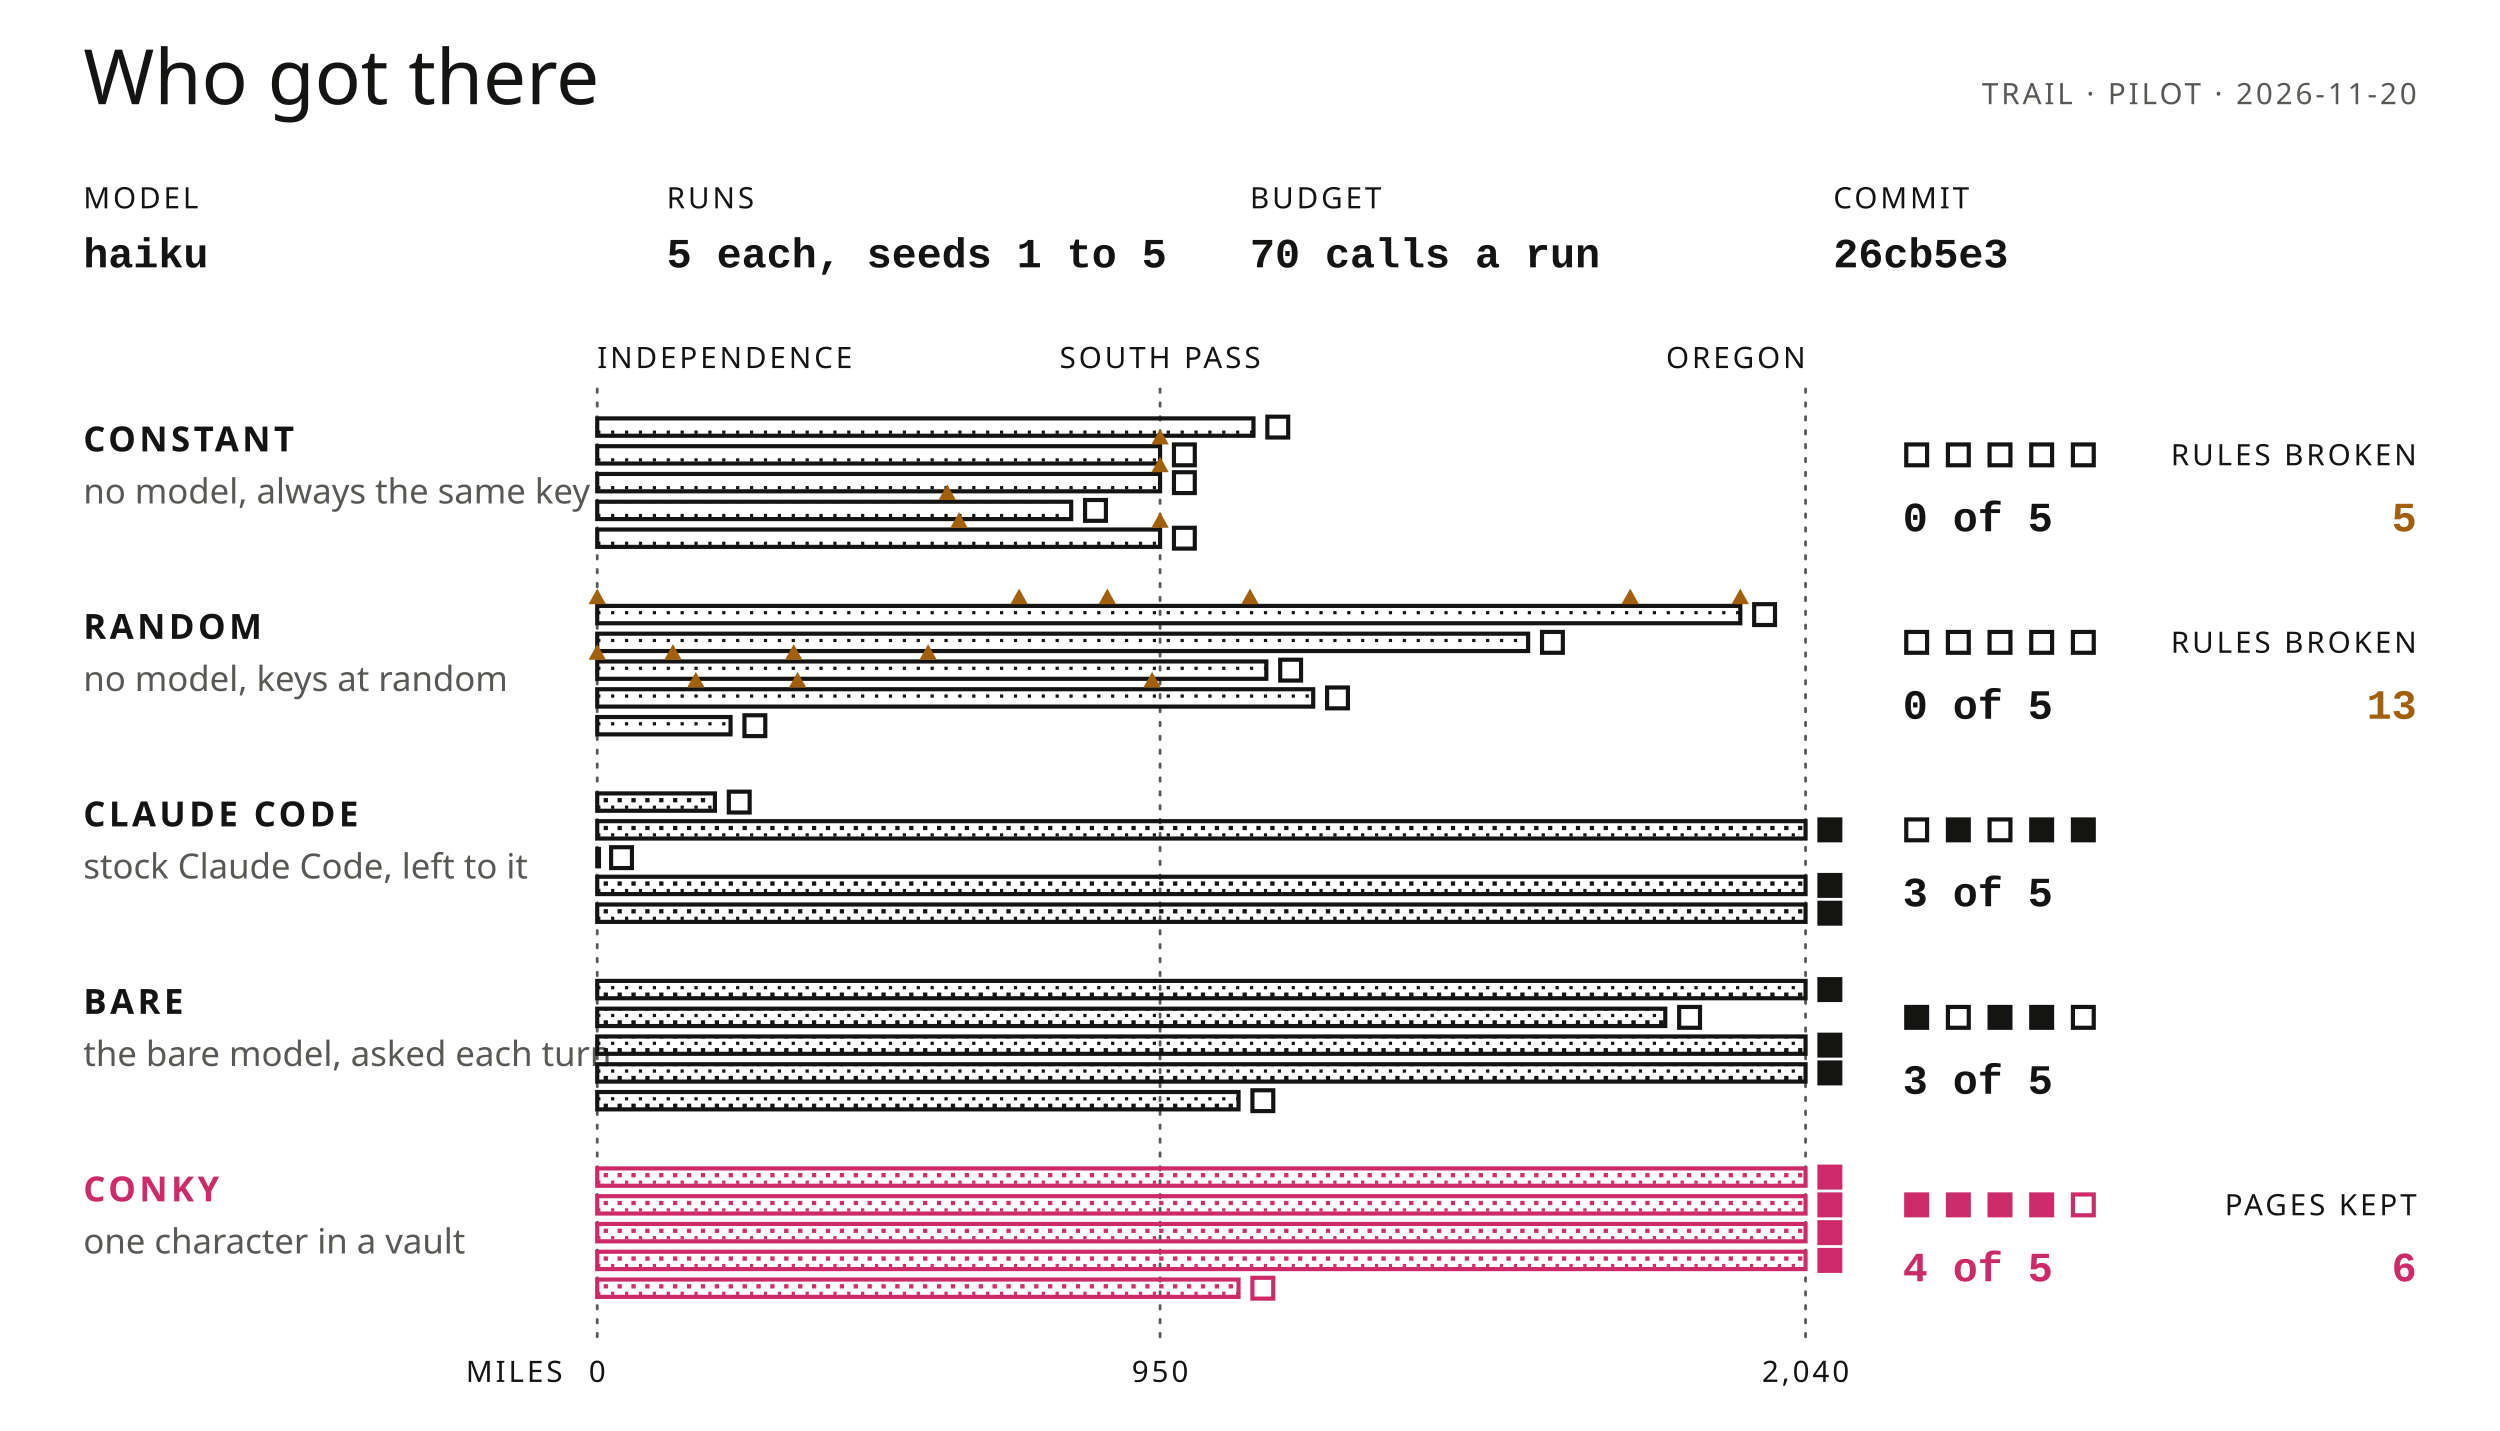
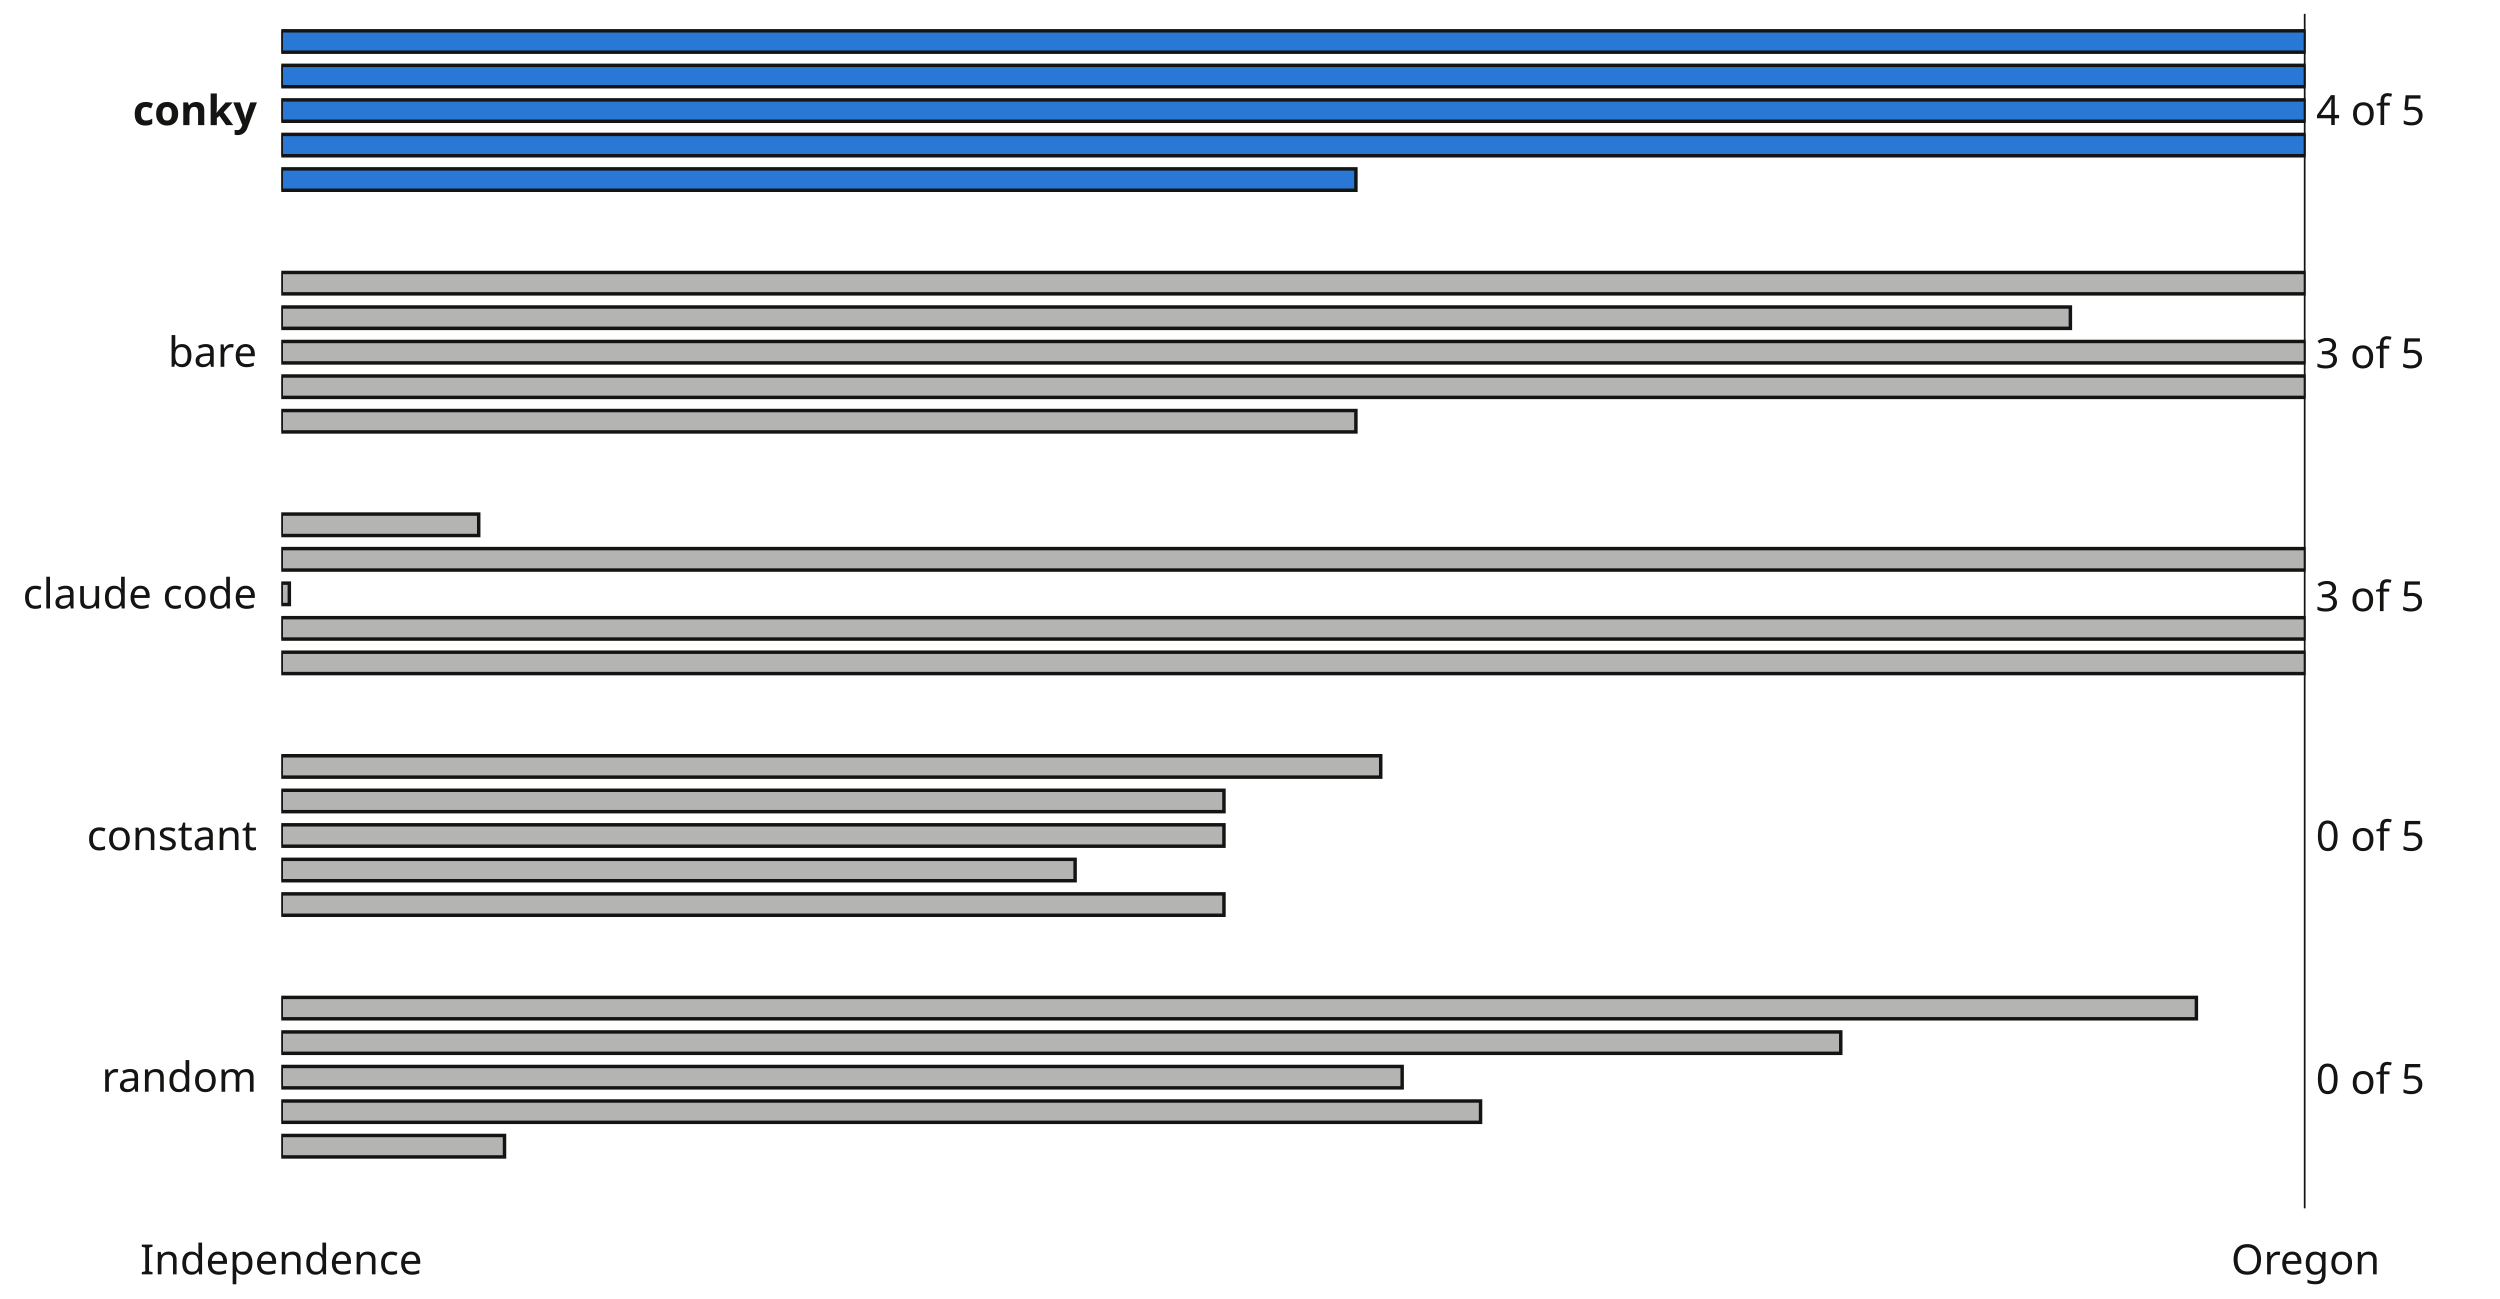
- <svg xmlns="http://www.w3.org/2000/svg" width="720" height="412" viewBox="0 0 720 412" role="img" aria-label="Every run drawn as a bar from start to goal, one band per harness." font-family="-apple-system, BlinkMacSystemFont, 'Segoe UI', 'Noto Sans', Helvetica, Arial, sans-serif">
-   <style>.c{font-family:ui-monospace, SFMono-Regular, 'SF Mono', Menlo, Consolas, 'Liberation Mono', monospace}</style>
-   <defs>
-     <pattern id="checker-accent" width="4" height="4" patternUnits="userSpaceOnUse">
-       <path d="M0 0h1v1h-1zM2 2h1v1h-1z" fill="#cc2a68" shape-rendering="crispEdges" />
-     </pattern>
-     <pattern id="checker-ink" width="4" height="4" patternUnits="userSpaceOnUse">
-       <path d="M0 0h1v1h-1zM2 2h1v1h-1z" fill="#141413" shape-rendering="crispEdges" />
-     </pattern>
-     <pattern id="dots-ink" width="4" height="4" patternUnits="userSpaceOnUse">
-       <path d="M0 0h1v1h-1z" fill="#141413" shape-rendering="crispEdges" />
-     </pattern>
+ <svg xmlns="http://www.w3.org/2000/svg" class="main-svg" width="720" height="374" style="" viewBox="0 0 720 374" font-family="-apple-system, BlinkMacSystemFont, &quot;Segoe UI&quot;, &quot;Noto Sans&quot;, Helvetica, Arial, sans-serif">
+   <rect x="0" y="0" width="720" height="374" style="fill: none;" />
+   <defs id="defs-reached-light">
+     <g class="clips">
+       <clipPath id="clipreached-lightxyplot" class="plotclip">
+         <rect width="583" height="344" />
+       </clipPath>
+       <clipPath class="axesclip" id="clipreached-lightx">
+         <rect x="81" y="0" width="583" height="374" />
+       </clipPath>
+       <clipPath class="axesclip" id="clipreached-lighty">
+         <rect x="0" y="4" width="720" height="344" />
+       </clipPath>
+       <clipPath class="axesclip" id="clipreached-lightxy">
+         <rect x="81" y="4" width="583" height="344" />
+       </clipPath>
+     </g>
+     <g class="gradients" />
+     <g class="patterns" />
  </defs>
-   <text x="24.0" y="30.0" font-size="22" text-anchor="start" fill="#141413">Who got there</text>
-   <text x="696.0" y="30.0" font-size="8.5" text-anchor="end" fill="#595854" letter-spacing="0.1em">TRAIL · PILOT · 2026-11-20</text>
-   <text x="24.0" y="60.0" font-size="8.5" text-anchor="start" fill="#141413" letter-spacing="0.1em">MODEL</text>
-   <text x="24.0" y="77.0" class="c" font-size="12" font-weight="bold" text-anchor="start" fill="#141413">haiku</text>
-   <text x="192.0" y="60.0" font-size="8.5" text-anchor="start" fill="#141413" letter-spacing="0.1em">RUNS</text>
-   <text x="192.0" y="77.0" class="c" font-size="12" font-weight="bold" text-anchor="start" fill="#141413">5 each, seeds 1 to 5</text>
-   <text x="360.0" y="60.0" font-size="8.5" text-anchor="start" fill="#141413" letter-spacing="0.1em">BUDGET</text>
-   <text x="360.0" y="77.0" class="c" font-size="12" font-weight="bold" text-anchor="start" fill="#141413">70 calls a run</text>
-   <text x="528.0" y="60.0" font-size="8.5" text-anchor="start" fill="#141413" letter-spacing="0.1em">COMMIT</text>
-   <text x="528.0" y="77.0" class="c" font-size="12" font-weight="bold" text-anchor="start" fill="#141413">26cb5e3</text>
-   <text x="172.0" y="106.0" font-size="8.5" text-anchor="start" fill="#141413" letter-spacing="0.1em">INDEPENDENCE</text>
-   <text x="520.0" y="106.0" font-size="8.5" text-anchor="end" fill="#141413" letter-spacing="0.1em">OREGON</text>
-   <line x1="172.0" y1="112.0" x2="172.0" y2="386.0" stroke="#595854" stroke-width="0.8" stroke-linecap="round" stroke-dasharray="1 3" />
-   <text x="172.0" y="398.0" font-size="8.5" text-anchor="middle" fill="#141413" letter-spacing="0.1em">0</text>
-   <line x1="334.1" y1="112.0" x2="334.1" y2="386.0" stroke="#595854" stroke-width="0.8" stroke-linecap="round" stroke-dasharray="1 3" />
-   <text x="334.1" y="398.0" font-size="8.5" text-anchor="middle" fill="#141413" letter-spacing="0.1em">950</text>
-   <line x1="520.0" y1="112.0" x2="520.0" y2="386.0" stroke="#595854" stroke-width="0.8" stroke-linecap="round" stroke-dasharray="1 3" />
-   <text x="520.0" y="398.0" font-size="8.5" text-anchor="middle" fill="#141413" letter-spacing="0.1em">2,040</text>
-   <text x="334.1" y="106.0" font-size="8.5" text-anchor="middle" fill="#141413" letter-spacing="0.1em">SOUTH PASS</text>
-   <text x="162.0" y="398.0" font-size="8.5" text-anchor="end" fill="#141413" letter-spacing="0.1em">MILES</text>
-   <text x="24.0" y="130.0" font-size="10" font-weight="bold" text-anchor="start" fill="#141413" letter-spacing="0.1em">CONSTANT</text>
-   <text x="24.0" y="145.0" font-size="10" text-anchor="start" fill="#595854">no model, always the same key</text>
-   <rect x="172.0" y="120.5" width="189.0" height="5.0" fill="url(#dots-ink)" stroke="#141413" stroke-width="1.2" />
-   <rect x="365.0" y="120.0" width="6.0" height="6.0" fill="none" stroke="#141413" stroke-width="1.2" />
-   <rect x="172.0" y="128.5" width="162.1" height="5.0" fill="url(#dots-ink)" stroke="#141413" stroke-width="1.2" />
-   <path d="M331.6,128.0 h5 l-2.5,-4.5 Z" fill="#a2600c" stroke="none" stroke-width="1.2" stroke-linejoin="round" stroke-linecap="round" />
-   <rect x="338.1" y="128.0" width="6.0" height="6.0" fill="none" stroke="#141413" stroke-width="1.2" />
-   <rect x="172.0" y="136.5" width="162.1" height="5.0" fill="url(#dots-ink)" stroke="#141413" stroke-width="1.2" />
-   <path d="M331.6,136.0 h5 l-2.5,-4.5 Z" fill="#a2600c" stroke="none" stroke-width="1.2" stroke-linejoin="round" stroke-linecap="round" />
-   <rect x="338.1" y="136.0" width="6.0" height="6.0" fill="none" stroke="#141413" stroke-width="1.2" />
-   <rect x="172.0" y="144.5" width="136.5" height="5.0" fill="url(#dots-ink)" stroke="#141413" stroke-width="1.2" />
-   <path d="M270.3,144.0 h5 l-2.5,-4.5 Z" fill="#a2600c" stroke="none" stroke-width="1.2" stroke-linejoin="round" stroke-linecap="round" />
-   <rect x="312.5" y="144.0" width="6.0" height="6.0" fill="none" stroke="#141413" stroke-width="1.2" />
-   <rect x="172.0" y="152.5" width="162.1" height="5.0" fill="url(#dots-ink)" stroke="#141413" stroke-width="1.2" />
-   <path d="M273.7,152.0 h5 l-2.5,-4.5 Z" fill="#a2600c" stroke="none" stroke-width="1.2" stroke-linejoin="round" stroke-linecap="round" />
-   <path d="M331.6,152.0 h5 l-2.5,-4.5 Z" fill="#a2600c" stroke="none" stroke-width="1.2" stroke-linejoin="round" stroke-linecap="round" />
-   <rect x="338.1" y="152.0" width="6.0" height="6.0" fill="none" stroke="#141413" stroke-width="1.2" />
-   <rect x="549.0" y="128.0" width="6.0" height="6.0" fill="none" stroke="#141413" stroke-width="1.2" />
-   <rect x="561.0" y="128.0" width="6.0" height="6.0" fill="none" stroke="#141413" stroke-width="1.2" />
-   <rect x="573.0" y="128.0" width="6.0" height="6.0" fill="none" stroke="#141413" stroke-width="1.2" />
-   <rect x="585.0" y="128.0" width="6.0" height="6.0" fill="none" stroke="#141413" stroke-width="1.2" />
-   <rect x="597.0" y="128.0" width="6.0" height="6.0" fill="none" stroke="#141413" stroke-width="1.2" />
-   <text x="548.0" y="153.0" class="c" font-size="12" font-weight="bold" text-anchor="start" fill="#141413">0 of 5</text>
-   <text x="696.0" y="153.0" class="c" font-size="12" font-weight="bold" text-anchor="end" fill="#a2600c">5</text>
-   <text x="696.0" y="134.0" font-size="8.5" text-anchor="end" fill="#141413" letter-spacing="0.1em">RULES BROKEN</text>
-   <text x="24.0" y="184.0" font-size="10" font-weight="bold" text-anchor="start" fill="#141413" letter-spacing="0.1em">RANDOM</text>
-   <text x="24.0" y="199.0" font-size="10" text-anchor="start" fill="#595854">no model, keys at random</text>
-   <rect x="172.0" y="174.5" width="329.2" height="5.0" fill="url(#dots-ink)" stroke="#141413" stroke-width="1.2" />
-   <path d="M169.5,174.0 h5 l-2.5,-4.5 Z" fill="#a2600c" stroke="none" stroke-width="1.2" stroke-linejoin="round" stroke-linecap="round" />
-   <path d="M291.0,174.0 h5 l-2.5,-4.5 Z" fill="#a2600c" stroke="none" stroke-width="1.2" stroke-linejoin="round" stroke-linecap="round" />
-   <path d="M316.4,174.0 h5 l-2.5,-4.5 Z" fill="#a2600c" stroke="none" stroke-width="1.2" stroke-linejoin="round" stroke-linecap="round" />
-   <path d="M357.5,174.0 h5 l-2.5,-4.5 Z" fill="#a2600c" stroke="none" stroke-width="1.2" stroke-linejoin="round" stroke-linecap="round" />
-   <path d="M467.0,174.0 h5 l-2.5,-4.5 Z" fill="#a2600c" stroke="none" stroke-width="1.2" stroke-linejoin="round" stroke-linecap="round" />
-   <path d="M498.7,174.0 h5 l-2.5,-4.5 Z" fill="#a2600c" stroke="none" stroke-width="1.2" stroke-linejoin="round" stroke-linecap="round" />
-   <rect x="505.2" y="174.0" width="6.0" height="6.0" fill="none" stroke="#141413" stroke-width="1.2" />
-   <rect x="172.0" y="182.5" width="268.1" height="5.0" fill="url(#dots-ink)" stroke="#141413" stroke-width="1.2" />
-   <rect x="444.1" y="182.0" width="6.0" height="6.0" fill="none" stroke="#141413" stroke-width="1.2" />
-   <rect x="172.0" y="190.5" width="192.7" height="5.0" fill="url(#dots-ink)" stroke="#141413" stroke-width="1.2" />
-   <path d="M169.5,190.0 h5 l-2.5,-4.5 Z" fill="#a2600c" stroke="none" stroke-width="1.2" stroke-linejoin="round" stroke-linecap="round" />
-   <path d="M191.3,190.0 h5 l-2.5,-4.5 Z" fill="#a2600c" stroke="none" stroke-width="1.2" stroke-linejoin="round" stroke-linecap="round" />
-   <path d="M226.1,190.0 h5 l-2.5,-4.5 Z" fill="#a2600c" stroke="none" stroke-width="1.2" stroke-linejoin="round" stroke-linecap="round" />
-   <path d="M264.8,190.0 h5 l-2.5,-4.5 Z" fill="#a2600c" stroke="none" stroke-width="1.2" stroke-linejoin="round" stroke-linecap="round" />
-   <rect x="368.7" y="190.0" width="6.0" height="6.0" fill="none" stroke="#141413" stroke-width="1.2" />
-   <rect x="172.0" y="198.5" width="206.2" height="5.0" fill="url(#dots-ink)" stroke="#141413" stroke-width="1.2" />
-   <path d="M197.9,198.0 h5 l-2.5,-4.5 Z" fill="#a2600c" stroke="none" stroke-width="1.2" stroke-linejoin="round" stroke-linecap="round" />
-   <path d="M227.2,198.0 h5 l-2.5,-4.5 Z" fill="#a2600c" stroke="none" stroke-width="1.2" stroke-linejoin="round" stroke-linecap="round" />
-   <path d="M329.3,198.0 h5 l-2.5,-4.5 Z" fill="#a2600c" stroke="none" stroke-width="1.2" stroke-linejoin="round" stroke-linecap="round" />
-   <rect x="382.2" y="198.0" width="6.0" height="6.0" fill="none" stroke="#141413" stroke-width="1.2" />
-   <rect x="172.0" y="206.5" width="38.4" height="5.0" fill="url(#dots-ink)" stroke="#141413" stroke-width="1.2" />
-   <rect x="214.4" y="206.0" width="6.0" height="6.0" fill="none" stroke="#141413" stroke-width="1.2" />
-   <rect x="549.0" y="182.0" width="6.0" height="6.0" fill="none" stroke="#141413" stroke-width="1.2" />
-   <rect x="561.0" y="182.0" width="6.0" height="6.0" fill="none" stroke="#141413" stroke-width="1.2" />
-   <rect x="573.0" y="182.0" width="6.0" height="6.0" fill="none" stroke="#141413" stroke-width="1.2" />
-   <rect x="585.0" y="182.0" width="6.0" height="6.0" fill="none" stroke="#141413" stroke-width="1.2" />
-   <rect x="597.0" y="182.0" width="6.0" height="6.0" fill="none" stroke="#141413" stroke-width="1.2" />
-   <text x="548.0" y="207.0" class="c" font-size="12" font-weight="bold" text-anchor="start" fill="#141413">0 of 5</text>
-   <text x="696.0" y="207.0" class="c" font-size="12" font-weight="bold" text-anchor="end" fill="#a2600c">13</text>
-   <text x="696.0" y="188.0" font-size="8.5" text-anchor="end" fill="#141413" letter-spacing="0.1em">RULES BROKEN</text>
-   <text x="24.0" y="238.0" font-size="10" font-weight="bold" text-anchor="start" fill="#141413" letter-spacing="0.1em">CLAUDE CODE</text>
-   <text x="24.0" y="253.0" font-size="10" text-anchor="start" fill="#595854">stock Claude Code, left to it</text>
-   <rect x="172.0" y="228.5" width="33.9" height="5.0" fill="url(#checker-ink)" stroke="#141413" stroke-width="1.2" />
-   <rect x="209.9" y="228.0" width="6.0" height="6.0" fill="none" stroke="#141413" stroke-width="1.2" />
-   <rect x="172.0" y="236.5" width="348.0" height="5.0" fill="url(#checker-ink)" stroke="#141413" stroke-width="1.2" />
-   <rect x="524.0" y="236.0" width="6.0" height="6.0" fill="#141413" stroke="#141413" stroke-width="1.2" />
-   <rect x="172.0" y="244.5" width="0.5" height="5.0" fill="url(#checker-ink)" stroke="#141413" stroke-width="1.2" />
-   <rect x="176.0" y="244.0" width="6.0" height="6.0" fill="none" stroke="#141413" stroke-width="1.2" />
-   <rect x="172.0" y="252.5" width="348.0" height="5.0" fill="url(#checker-ink)" stroke="#141413" stroke-width="1.2" />
-   <rect x="524.0" y="252.0" width="6.0" height="6.0" fill="#141413" stroke="#141413" stroke-width="1.2" />
-   <rect x="172.0" y="260.5" width="348.0" height="5.0" fill="url(#checker-ink)" stroke="#141413" stroke-width="1.2" />
-   <rect x="524.0" y="260.0" width="6.0" height="6.0" fill="#141413" stroke="#141413" stroke-width="1.2" />
-   <rect x="549.0" y="236.0" width="6.0" height="6.0" fill="none" stroke="#141413" stroke-width="1.2" />
-   <rect x="561.0" y="236.0" width="6.0" height="6.0" fill="#141413" stroke="#141413" stroke-width="1.2" />
-   <rect x="573.0" y="236.0" width="6.0" height="6.0" fill="none" stroke="#141413" stroke-width="1.2" />
-   <rect x="585.0" y="236.0" width="6.0" height="6.0" fill="#141413" stroke="#141413" stroke-width="1.2" />
-   <rect x="597.0" y="236.0" width="6.0" height="6.0" fill="#141413" stroke="#141413" stroke-width="1.2" />
-   <text x="548.0" y="261.0" class="c" font-size="12" font-weight="bold" text-anchor="start" fill="#141413">3 of 5</text>
-   <text x="24.0" y="292.0" font-size="10" font-weight="bold" text-anchor="start" fill="#141413" letter-spacing="0.1em">BARE</text>
-   <text x="24.0" y="307.0" font-size="10" text-anchor="start" fill="#595854">the bare model, asked each turn</text>
-   <rect x="172.0" y="282.5" width="348.0" height="5.0" fill="url(#checker-ink)" stroke="#141413" stroke-width="1.2" />
-   <rect x="524.0" y="282.0" width="6.0" height="6.0" fill="#141413" stroke="#141413" stroke-width="1.2" />
-   <rect x="172.0" y="290.5" width="307.6" height="5.0" fill="url(#checker-ink)" stroke="#141413" stroke-width="1.2" />
-   <rect x="483.6" y="290.0" width="6.0" height="6.0" fill="none" stroke="#141413" stroke-width="1.2" />
-   <rect x="172.0" y="298.5" width="348.0" height="5.0" fill="url(#checker-ink)" stroke="#141413" stroke-width="1.2" />
-   <rect x="524.0" y="298.0" width="6.0" height="6.0" fill="#141413" stroke="#141413" stroke-width="1.2" />
-   <rect x="172.0" y="306.5" width="348.0" height="5.0" fill="url(#checker-ink)" stroke="#141413" stroke-width="1.2" />
-   <rect x="524.0" y="306.0" width="6.0" height="6.0" fill="#141413" stroke="#141413" stroke-width="1.2" />
-   <rect x="172.0" y="314.5" width="184.7" height="5.0" fill="url(#checker-ink)" stroke="#141413" stroke-width="1.2" />
-   <rect x="360.7" y="314.0" width="6.0" height="6.0" fill="none" stroke="#141413" stroke-width="1.2" />
-   <rect x="549.0" y="290.0" width="6.0" height="6.0" fill="#141413" stroke="#141413" stroke-width="1.2" />
-   <rect x="561.0" y="290.0" width="6.0" height="6.0" fill="none" stroke="#141413" stroke-width="1.2" />
-   <rect x="573.0" y="290.0" width="6.0" height="6.0" fill="#141413" stroke="#141413" stroke-width="1.2" />
-   <rect x="585.0" y="290.0" width="6.0" height="6.0" fill="#141413" stroke="#141413" stroke-width="1.2" />
-   <rect x="597.0" y="290.0" width="6.0" height="6.0" fill="none" stroke="#141413" stroke-width="1.2" />
-   <text x="548.0" y="315.0" class="c" font-size="12" font-weight="bold" text-anchor="start" fill="#141413">3 of 5</text>
-   <text x="24.0" y="346.0" font-size="10" font-weight="bold" text-anchor="start" fill="#cc2a68" letter-spacing="0.1em">CONKY</text>
-   <text x="24.0" y="361.0" font-size="10" text-anchor="start" fill="#595854">one character in a vault</text>
-   <rect x="172.0" y="336.5" width="348.0" height="5.0" fill="url(#checker-accent)" stroke="#cc2a68" stroke-width="1.2" />
-   <rect x="524.0" y="336.0" width="6.0" height="6.0" fill="#cc2a68" stroke="#cc2a68" stroke-width="1.2" />
-   <rect x="172.0" y="344.5" width="348.0" height="5.0" fill="url(#checker-accent)" stroke="#cc2a68" stroke-width="1.2" />
-   <rect x="524.0" y="344.0" width="6.0" height="6.0" fill="#cc2a68" stroke="#cc2a68" stroke-width="1.2" />
-   <rect x="172.0" y="352.5" width="348.0" height="5.0" fill="url(#checker-accent)" stroke="#cc2a68" stroke-width="1.2" />
-   <rect x="524.0" y="352.0" width="6.0" height="6.0" fill="#cc2a68" stroke="#cc2a68" stroke-width="1.2" />
-   <rect x="172.0" y="360.5" width="348.0" height="5.0" fill="url(#checker-accent)" stroke="#cc2a68" stroke-width="1.2" />
-   <rect x="524.0" y="360.0" width="6.0" height="6.0" fill="#cc2a68" stroke="#cc2a68" stroke-width="1.2" />
-   <rect x="172.0" y="368.5" width="184.7" height="5.0" fill="url(#checker-accent)" stroke="#cc2a68" stroke-width="1.2" />
-   <rect x="360.7" y="368.0" width="6.0" height="6.0" fill="none" stroke="#cc2a68" stroke-width="1.2" />
-   <rect x="549.0" y="344.0" width="6.0" height="6.0" fill="#cc2a68" stroke="#cc2a68" stroke-width="1.2" />
-   <rect x="561.0" y="344.0" width="6.0" height="6.0" fill="#cc2a68" stroke="#cc2a68" stroke-width="1.2" />
-   <rect x="573.0" y="344.0" width="6.0" height="6.0" fill="#cc2a68" stroke="#cc2a68" stroke-width="1.2" />
-   <rect x="585.0" y="344.0" width="6.0" height="6.0" fill="#cc2a68" stroke="#cc2a68" stroke-width="1.2" />
-   <rect x="597.0" y="344.0" width="6.0" height="6.0" fill="none" stroke="#cc2a68" stroke-width="1.2" />
-   <text x="548.0" y="369.0" class="c" font-size="12" font-weight="bold" text-anchor="start" fill="#cc2a68">4 of 5</text>
-   <text x="696.0" y="369.0" class="c" font-size="12" font-weight="bold" text-anchor="end" fill="#cc2a68">6</text>
-   <text x="696.0" y="350.0" font-size="8.5" text-anchor="end" fill="#141413" letter-spacing="0.1em">PAGES KEPT</text>
+   <g class="bglayer">
+     <rect class="bg" x="75" y="-2" width="595" height="356" style="fill: none; stroke-width: 0;" />
+   </g>
+   <g class="layer-below">
+     <g class="imagelayer" />
+     <g class="shapelayer" />
+   </g>
+   <g class="cartesianlayer">
+     <g class="subplot xy">
+       <g class="layer-subplot">
+         <g class="shapelayer" />
+         <g class="imagelayer" />
+       </g>
+       <g class="minor-gridlayer">
+         <g class="x" />
+         <g class="y" />
+       </g>
+       <g class="gridlayer">
+         <g class="x" />
+         <g class="y" />
+       </g>
+       <g class="zerolinelayer" />
+       <g class="layer-between">
+         <g class="shapelayer" />
+         <g class="imagelayer" />
+       </g>
+       <path class="xlines-below" />
+       <path class="ylines-below" />
+       <g class="overlines-below" />
+       <g class="xaxislayer-below" />
+       <g class="yaxislayer-below" />
+       <g class="overaxes-below" />
+       <g class="overplot">
+         <g class="xy" transform="translate(81,4)">
+           <g class="barlayer mlayer">
+             <g class="trace bars" style="opacity: 1;">
+               <g class="points">
+                 <g class="point">
+                   <path d="M0,11.04V4.87H583V11.04Z" clip-path="url(#clipreached-lightxyplot)" style="vector-effect: none; opacity: 1; stroke-width: 1px; fill: #2a78d6; fill-opacity: 1; stroke: #141413; stroke-opacity: 1;" />
+                 </g>
+                 <g class="point">
+                   <path d="M0,20.98V14.81H583V20.98Z" clip-path="url(#clipreached-lightxyplot)" style="vector-effect: none; opacity: 1; stroke-width: 1px; fill: #2a78d6; fill-opacity: 1; stroke: #141413; stroke-opacity: 1;" />
+                 </g>
+                 <g class="point">
+                   <path d="M0,30.92V24.76H583V30.92Z" clip-path="url(#clipreached-lightxyplot)" style="vector-effect: none; opacity: 1; stroke-width: 1px; fill: #2a78d6; fill-opacity: 1; stroke: #141413; stroke-opacity: 1;" />
+                 </g>
+                 <g class="point">
+                   <path d="M0,40.86V34.7H583V40.86Z" clip-path="url(#clipreached-lightxyplot)" style="vector-effect: none; opacity: 1; stroke-width: 1px; fill: #2a78d6; fill-opacity: 1; stroke: #141413; stroke-opacity: 1;" />
+                 </g>
+                 <g class="point">
+                   <path d="M0,50.8V44.64H309.5V50.8Z" clip-path="url(#clipreached-lightxyplot)" style="vector-effect: none; opacity: 1; stroke-width: 1px; fill: #2a78d6; fill-opacity: 1; stroke: #141413; stroke-opacity: 1;" />
+                 </g>
+               </g>
+             </g>
+             <g class="trace bars" style="opacity: 1;">
+               <g class="points">
+                 <g class="point">
+                   <path d="M0,80.63V74.47H583V80.63Z" clip-path="url(#clipreached-lightxyplot)" style="vector-effect: none; opacity: 1; stroke-width: 1px; fill: #b4b4b3; fill-opacity: 1; stroke: #141413; stroke-opacity: 1;" />
+                 </g>
+                 <g class="point">
+                   <path d="M0,90.57V84.41H515.27V90.57Z" clip-path="url(#clipreached-lightxyplot)" style="vector-effect: none; opacity: 1; stroke-width: 1px; fill: #b4b4b3; fill-opacity: 1; stroke: #141413; stroke-opacity: 1;" />
+                 </g>
+                 <g class="point">
+                   <path d="M0,100.52V94.35H583V100.52Z" clip-path="url(#clipreached-lightxyplot)" style="vector-effect: none; opacity: 1; stroke-width: 1px; fill: #b4b4b3; fill-opacity: 1; stroke: #141413; stroke-opacity: 1;" />
+                 </g>
+                 <g class="point">
+                   <path d="M0,110.46V104.29H583V110.46Z" clip-path="url(#clipreached-lightxyplot)" style="vector-effect: none; opacity: 1; stroke-width: 1px; fill: #b4b4b3; fill-opacity: 1; stroke: #141413; stroke-opacity: 1;" />
+                 </g>
+                 <g class="point">
+                   <path d="M0,120.4V114.24H309.5V120.4Z" clip-path="url(#clipreached-lightxyplot)" style="vector-effect: none; opacity: 1; stroke-width: 1px; fill: #b4b4b3; fill-opacity: 1; stroke: #141413; stroke-opacity: 1;" />
+                 </g>
+               </g>
+             </g>
+             <g class="trace bars" style="opacity: 1;">
+               <g class="points">
+                 <g class="point">
+                   <path d="M0,150.23V144.06H56.87V150.23Z" clip-path="url(#clipreached-lightxyplot)" style="vector-effect: none; opacity: 1; stroke-width: 1px; fill: #b4b4b3; fill-opacity: 1; stroke: #141413; stroke-opacity: 1;" />
+                 </g>
+                 <g class="point">
+                   <path d="M0,160.17V154H583V160.17Z" clip-path="url(#clipreached-lightxyplot)" style="vector-effect: none; opacity: 1; stroke-width: 1px; fill: #b4b4b3; fill-opacity: 1; stroke: #141413; stroke-opacity: 1;" />
+                 </g>
+                 <g class="point">
+                   <path d="M0,170.11V163.95H2.33V170.11Z" clip-path="url(#clipreached-lightxyplot)" style="vector-effect: none; opacity: 1; stroke-width: 1px; fill: #b4b4b3; fill-opacity: 1; stroke: #141413; stroke-opacity: 1;" />
+                 </g>
+                 <g class="point">
+                   <path d="M0,180.05V173.89H583V180.05Z" clip-path="url(#clipreached-lightxyplot)" style="vector-effect: none; opacity: 1; stroke-width: 1px; fill: #b4b4b3; fill-opacity: 1; stroke: #141413; stroke-opacity: 1;" />
+                 </g>
+                 <g class="point">
+                   <path d="M0,190V183.83H583V190Z" clip-path="url(#clipreached-lightxyplot)" style="vector-effect: none; opacity: 1; stroke-width: 1px; fill: #b4b4b3; fill-opacity: 1; stroke: #141413; stroke-opacity: 1;" />
+                 </g>
+               </g>
+             </g>
+             <g class="trace bars" style="opacity: 1;">
+               <g class="points">
+                 <g class="point">
+                   <path d="M0,219.82V213.66H316.65V219.82Z" clip-path="url(#clipreached-lightxyplot)" style="vector-effect: none; opacity: 1; stroke-width: 1px; fill: #b4b4b3; fill-opacity: 1; stroke: #141413; stroke-opacity: 1;" />
+                 </g>
+                 <g class="point">
+                   <path d="M0,229.76V223.6H271.5V229.76Z" clip-path="url(#clipreached-lightxyplot)" style="vector-effect: none; opacity: 1; stroke-width: 1px; fill: #b4b4b3; fill-opacity: 1; stroke: #141413; stroke-opacity: 1;" />
+                 </g>
+                 <g class="point">
+                   <path d="M0,239.71V233.54H271.5V239.71Z" clip-path="url(#clipreached-lightxyplot)" style="vector-effect: none; opacity: 1; stroke-width: 1px; fill: #b4b4b3; fill-opacity: 1; stroke: #141413; stroke-opacity: 1;" />
+                 </g>
+                 <g class="point">
+                   <path d="M0,249.65V243.48H228.63V249.65Z" clip-path="url(#clipreached-lightxyplot)" style="vector-effect: none; opacity: 1; stroke-width: 1px; fill: #b4b4b3; fill-opacity: 1; stroke: #141413; stroke-opacity: 1;" />
+                 </g>
+                 <g class="point">
+                   <path d="M0,259.59V253.43H271.5V259.59Z" clip-path="url(#clipreached-lightxyplot)" style="vector-effect: none; opacity: 1; stroke-width: 1px; fill: #b4b4b3; fill-opacity: 1; stroke: #141413; stroke-opacity: 1;" />
+                 </g>
+               </g>
+             </g>
+             <g class="trace bars" style="opacity: 1;">
+               <g class="points">
+                 <g class="point">
+                   <path d="M0,289.42V283.25H551.56V289.42Z" clip-path="url(#clipreached-lightxyplot)" style="vector-effect: none; opacity: 1; stroke-width: 1px; fill: #b4b4b3; fill-opacity: 1; stroke: #141413; stroke-opacity: 1;" />
+                 </g>
+                 <g class="point">
+                   <path d="M0,299.36V293.2H449.14V299.36Z" clip-path="url(#clipreached-lightxyplot)" style="vector-effect: none; opacity: 1; stroke-width: 1px; fill: #b4b4b3; fill-opacity: 1; stroke: #141413; stroke-opacity: 1;" />
+                 </g>
+                 <g class="point">
+                   <path d="M0,309.3V303.14H322.82V309.3Z" clip-path="url(#clipreached-lightxyplot)" style="vector-effect: none; opacity: 1; stroke-width: 1px; fill: #b4b4b3; fill-opacity: 1; stroke: #141413; stroke-opacity: 1;" />
+                 </g>
+                 <g class="point">
+                   <path d="M0,319.24V313.08H345.4V319.24Z" clip-path="url(#clipreached-lightxyplot)" style="vector-effect: none; opacity: 1; stroke-width: 1px; fill: #b4b4b3; fill-opacity: 1; stroke: #141413; stroke-opacity: 1;" />
+                 </g>
+                 <g class="point">
+                   <path d="M0,329.19V323.02H64.3V329.19Z" clip-path="url(#clipreached-lightxyplot)" style="vector-effect: none; opacity: 1; stroke-width: 1px; fill: #b4b4b3; fill-opacity: 1; stroke: #141413; stroke-opacity: 1;" />
+                 </g>
+               </g>
+             </g>
+           </g>
+         </g>
+       </g>
+       <g class="zerolinelayer-above" />
+       <path class="xlines-above crisp" d="M0,0" style="fill: none;" />
+       <path class="ylines-above crisp" d="M0,0" style="fill: none;" />
+       <g class="overlines-above" />
+       <g class="xaxislayer-above">
+         <g class="xtick">
+           <text text-anchor="middle" x="0" y="367" transform="translate(81,0)" style="font-size: 12px; fill: #141413; fill-opacity: 1; white-space: pre;">Independence</text>
+         </g>
+         <g class="xtick">
+           <text text-anchor="middle" x="0" y="367" style="font-size: 12px; fill: #141413; fill-opacity: 1; white-space: pre;" transform="translate(664,0)">Oregon</text>
+         </g>
+       </g>
+       <g class="yaxislayer-above">
+         <g class="ytick">
+           <text text-anchor="end" x="74" y="4.2" transform="translate(0,31.84)" style="font-size: 12px; fill: #141413; fill-opacity: 1; white-space: pre;">
+             <tspan style="font-weight:bold">conky</tspan>
+           </text>
+         </g>
+         <g class="ytick">
+           <text text-anchor="end" x="74" y="4.2" style="font-size: 12px; fill: #141413; fill-opacity: 1; white-space: pre;" transform="translate(0,101.43)">bare</text>
+         </g>
+         <g class="ytick">
+           <text text-anchor="end" x="74" y="4.2" style="font-size: 12px; fill: #141413; fill-opacity: 1; white-space: pre;" transform="translate(0,171.03)">claude code</text>
+         </g>
+         <g class="ytick">
+           <text text-anchor="end" x="74" y="4.2" style="font-size: 12px; fill: #141413; fill-opacity: 1; white-space: pre;" transform="translate(0,240.62)">constant</text>
+         </g>
+         <g class="ytick">
+           <text text-anchor="end" x="74" y="4.2" style="font-size: 12px; fill: #141413; fill-opacity: 1; white-space: pre;" transform="translate(0,310.22)">random</text>
+         </g>
+       </g>
+       <g class="overaxes-above" />
+     </g>
+   </g>
+   <g class="polarlayer" />
+   <g class="smithlayer" />
+   <g class="ternarylayer" />
+   <g class="geolayer" />
+   <g class="funnelarealayer" />
+   <g class="pielayer" />
+   <g class="iciclelayer" />
+   <g class="treemaplayer" />
+   <g class="sunburstlayer" />
+   <g class="glimages" />
+   <defs id="topdefs-reached-light">
+     <g class="clips" />
+   </defs>
+   <g class="layer-above">
+     <g class="imagelayer" />
+     <g class="shapelayer">
+       <g class="shape-group" data-index="0" clip-path="url(#clipreached-lightx)">
+         <path data-index="0" fill-rule="evenodd" d="M664,348L664,4" style="opacity: 1; stroke: #141413; stroke-opacity: 1; fill: none; stroke-width: 1px;" />
+       </g>
+     </g>
+   </g>
+   <g class="infolayer">
+     <g class="g-gtitle" />
+     <g class="g-xtitle" />
+     <g class="g-ytitle" />
+     <g class="annotation" data-index="0" style="opacity: 1;">
+       <g class="annotation-text-g" transform="rotate(0,682.5,31.84)">
+         <g class="cursor-pointer" transform="translate(664,22)">
+           <rect class="bg" x="0.5" y="0.5" width="36" height="18" style="stroke-width: 1px; stroke: none; fill: none;" />
+           <text class="annotation-text" text-anchor="middle" x="18.719" y="14" style="font-size: 12px; fill: #141413; fill-opacity: 1; white-space: pre;">4 of 5</text>
+         </g>
+       </g>
+     </g>
+     <g class="annotation" data-index="1" style="opacity: 1;">
+       <g class="annotation-text-g" transform="rotate(0,682.5,101.43)">
+         <g class="cursor-pointer" transform="translate(664,92)">
+           <rect class="bg" x="0.5" y="0.5" width="36" height="18" style="stroke-width: 1px; stroke: none; fill: none;" />
+           <text class="annotation-text" text-anchor="middle" x="18.547" y="14" style="font-size: 12px; fill: #141413; fill-opacity: 1; white-space: pre;">3 of 5</text>
+         </g>
+       </g>
+     </g>
+     <g class="annotation" data-index="2" style="opacity: 1;">
+       <g class="annotation-text-g" transform="rotate(0,682.5,171.03)">
+         <g class="cursor-pointer" transform="translate(664,162)">
+           <rect class="bg" x="0.5" y="0.5" width="36" height="18" style="stroke-width: 1px; stroke: none; fill: none;" />
+           <text class="annotation-text" text-anchor="middle" x="18.547" y="14" style="font-size: 12px; fill: #141413; fill-opacity: 1; white-space: pre;">3 of 5</text>
+         </g>
+       </g>
+     </g>
+     <g class="annotation" data-index="3" style="opacity: 1;">
+       <g class="annotation-text-g" transform="rotate(0,682.5,240.62)">
+         <g class="cursor-pointer" transform="translate(664,231)">
+           <rect class="bg" x="0.5" y="0.5" width="36" height="18" style="stroke-width: 1px; stroke: none; fill: none;" />
+           <text class="annotation-text" text-anchor="middle" x="18.633" y="14" style="font-size: 12px; fill: #141413; fill-opacity: 1; white-space: pre;">0 of 5</text>
+         </g>
+       </g>
+     </g>
+     <g class="annotation" data-index="4" style="opacity: 1;">
+       <g class="annotation-text-g" transform="rotate(0,682.5,310.22)">
+         <g class="cursor-pointer" transform="translate(664,301)">
+           <rect class="bg" x="0.5" y="0.5" width="36" height="18" style="stroke-width: 1px; stroke: none; fill: none;" />
+           <text class="annotation-text" text-anchor="middle" x="18.633" y="14" style="font-size: 12px; fill: #141413; fill-opacity: 1; white-space: pre;">0 of 5</text>
+         </g>
+       </g>
+     </g>
+   </g>
</svg>
